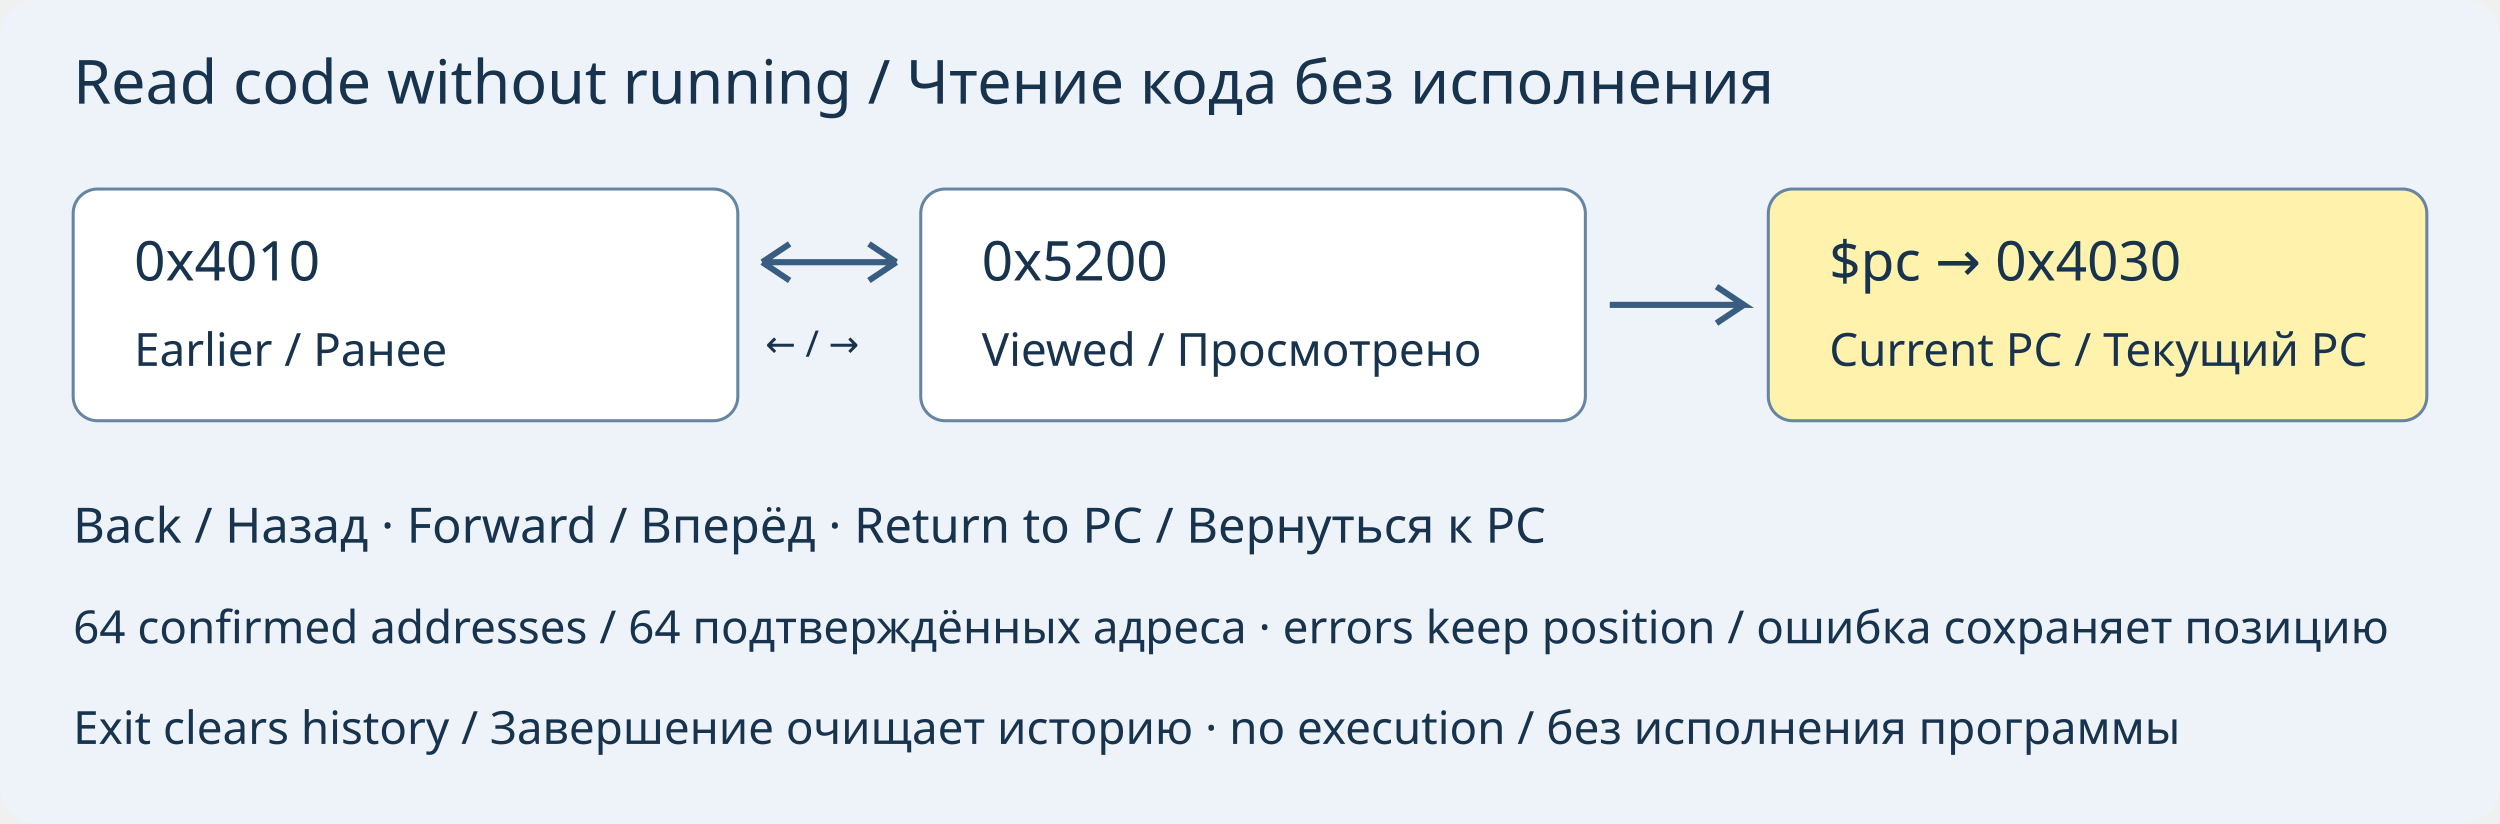
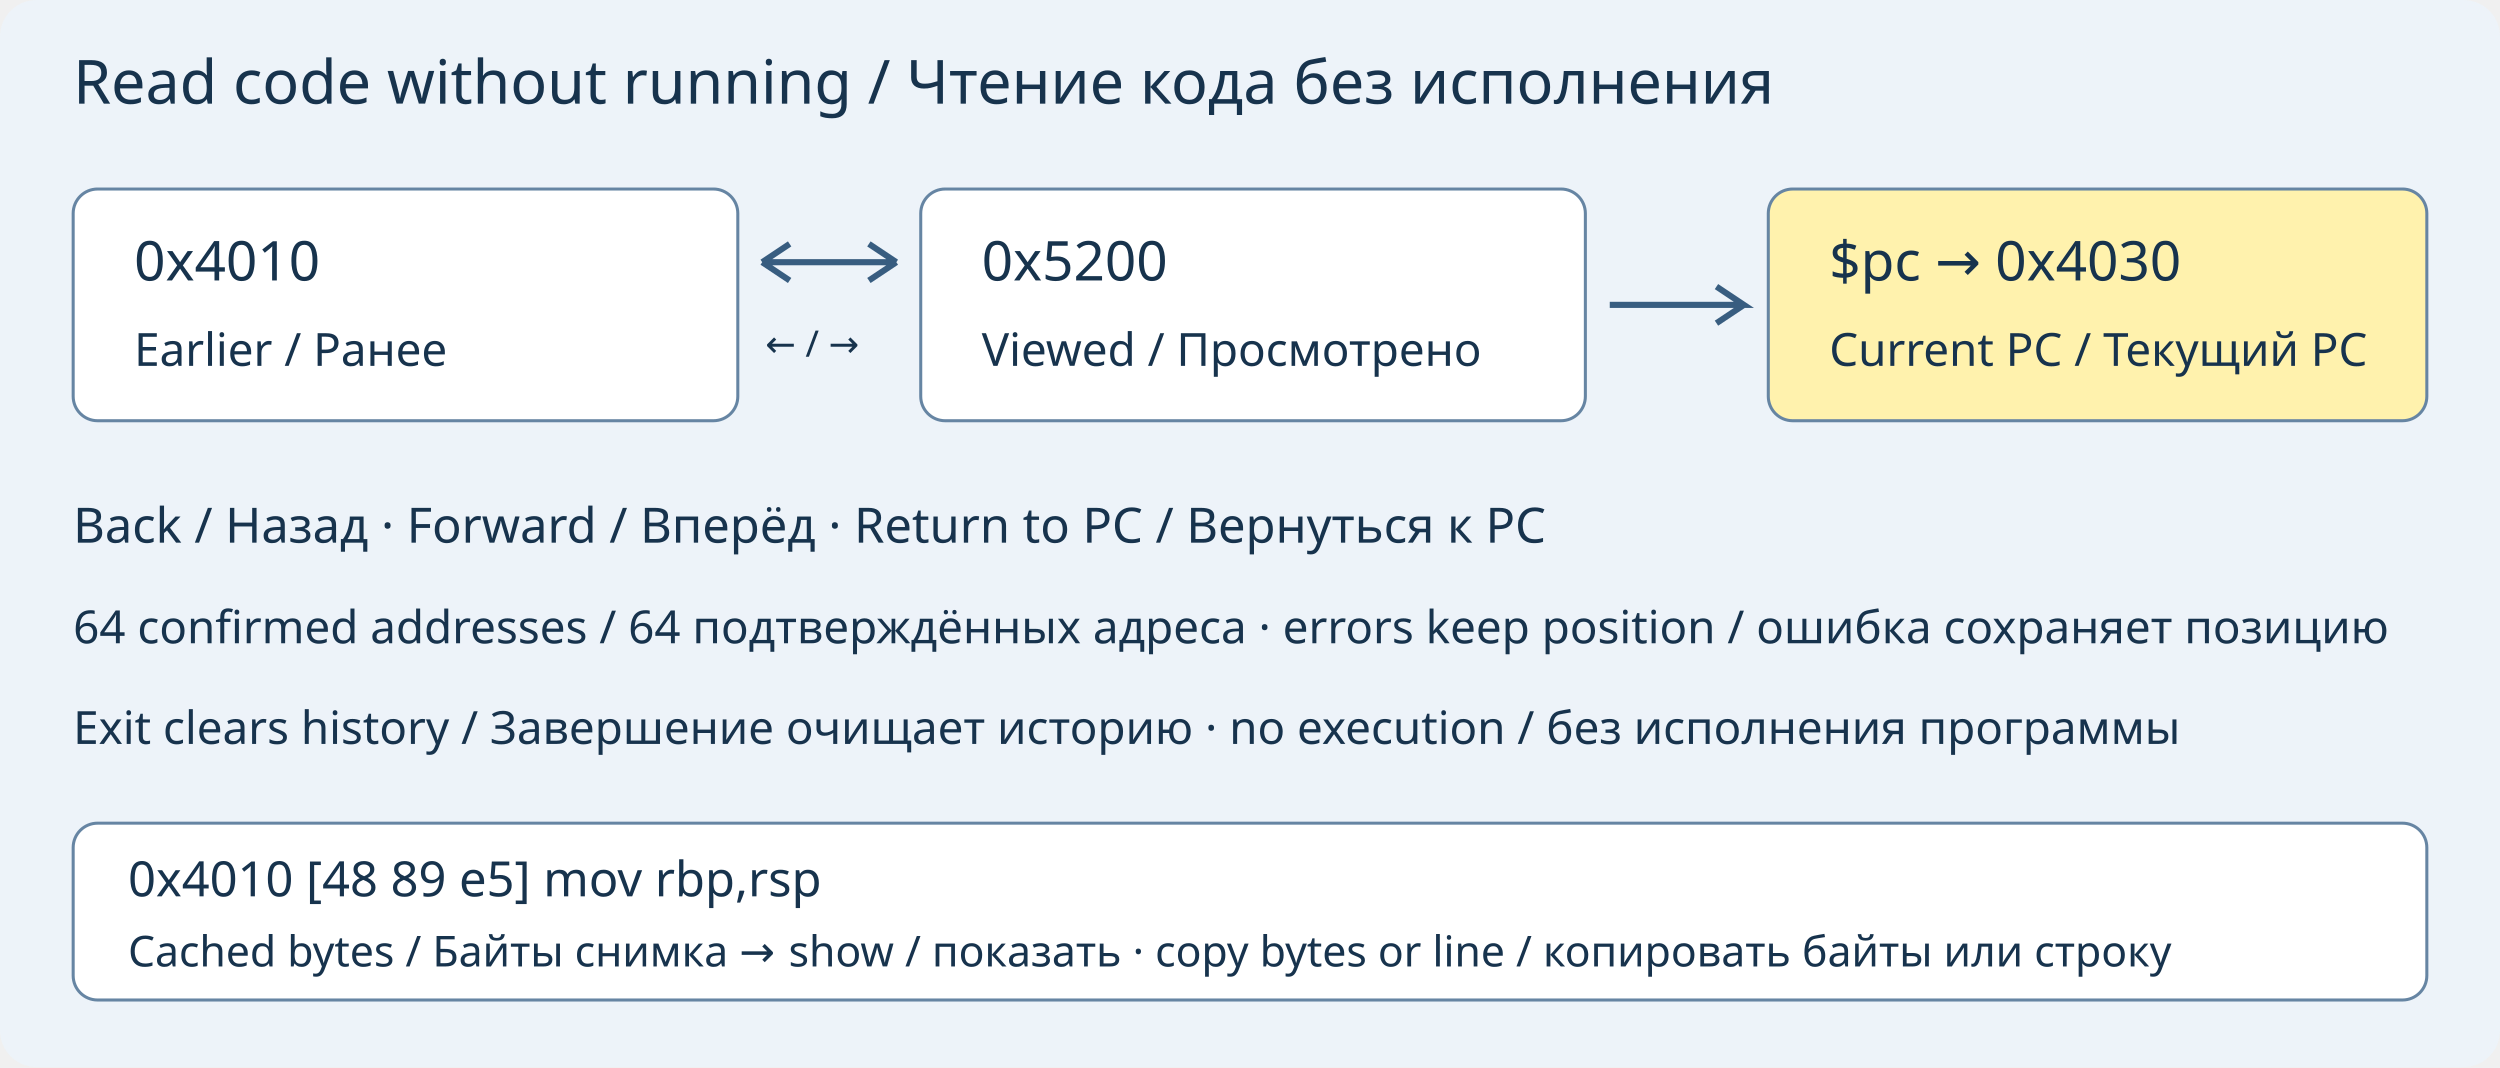
- <svg xmlns="http://www.w3.org/2000/svg" width="820" height="270" viewBox="0 0 820 270" role="img" aria-labelledby="title desc">
-   <rect width="820" height="270" rx="12" fill="#edf3f9" />
+ <svg xmlns="http://www.w3.org/2000/svg" width="820" height="350" viewBox="0 0 820 350" role="img" aria-labelledby="title desc">
+   <rect width="820" height="350" rx="12" fill="#edf3f9" />
  <g font-family="sans-serif" fill="#17334d">
    <text x="24" y="34" font-size="20">Read code without running / Чтение кода без исполнения</text>
    <rect x="24" y="62" width="218" height="76" rx="8" fill="#fff" stroke="#6685a3" />
    <rect x="302" y="62" width="218" height="76" rx="8" fill="#fff" stroke="#6685a3" />
    <rect x="580" y="62" width="216" height="76" rx="8" fill="#fff2ad" stroke="#6685a3" />
    <text x="44" y="92" font-size="18">0x4010</text>
    <text x="44" y="120" font-size="15">Earlier / Ранее</text>
    <text x="322" y="92" font-size="18">0x5200</text>
    <text x="322" y="120" font-size="15">Viewed / Просмотрено</text>
    <text x="600" y="92" font-size="18">$pc → 0x4030</text>
    <text x="600" y="120" font-size="15">Current PC / Текущий PC</text>
    <path d="M250 86 H294 M250 86 l9 -6 M250 86 l9 6 M294 86 l-9 -6 M294 86 l-9 6" fill="none" stroke="#385d80" stroke-width="2" />
    <text x="251" y="117" font-size="12">← / →</text>
    <path d="M528 100 H572 l-9 -6 M572 100 l-9 6" fill="none" stroke="#385d80" stroke-width="2" />
    <text x="24" y="178" font-size="16">Back / Назад · Forward / Вперёд · Return to PC / Вернуться к PC</text>
    <text x="24" y="211" font-size="15">64 confirmed addresses / 64 подтверждённых адреса · errors keep position / ошибка сохраняет позицию</text>
    <text x="24" y="244" font-size="15">Exit clears history / Завершение очищает историю · no execution / без исполнения программы</text>
+     <rect x="24" y="270" width="772" height="58" rx="8" fill="#fff" stroke="#6685a3" />
+     <text x="42" y="294" font-size="16">0x4010   [48 89 e5]   mov rbp,rsp</text>
+     <text x="42" y="317" font-size="14">Cached bytes / Байты снимка → show / показать · copy bytes or line / копировать байты или строку</text>
  </g>
</svg>
